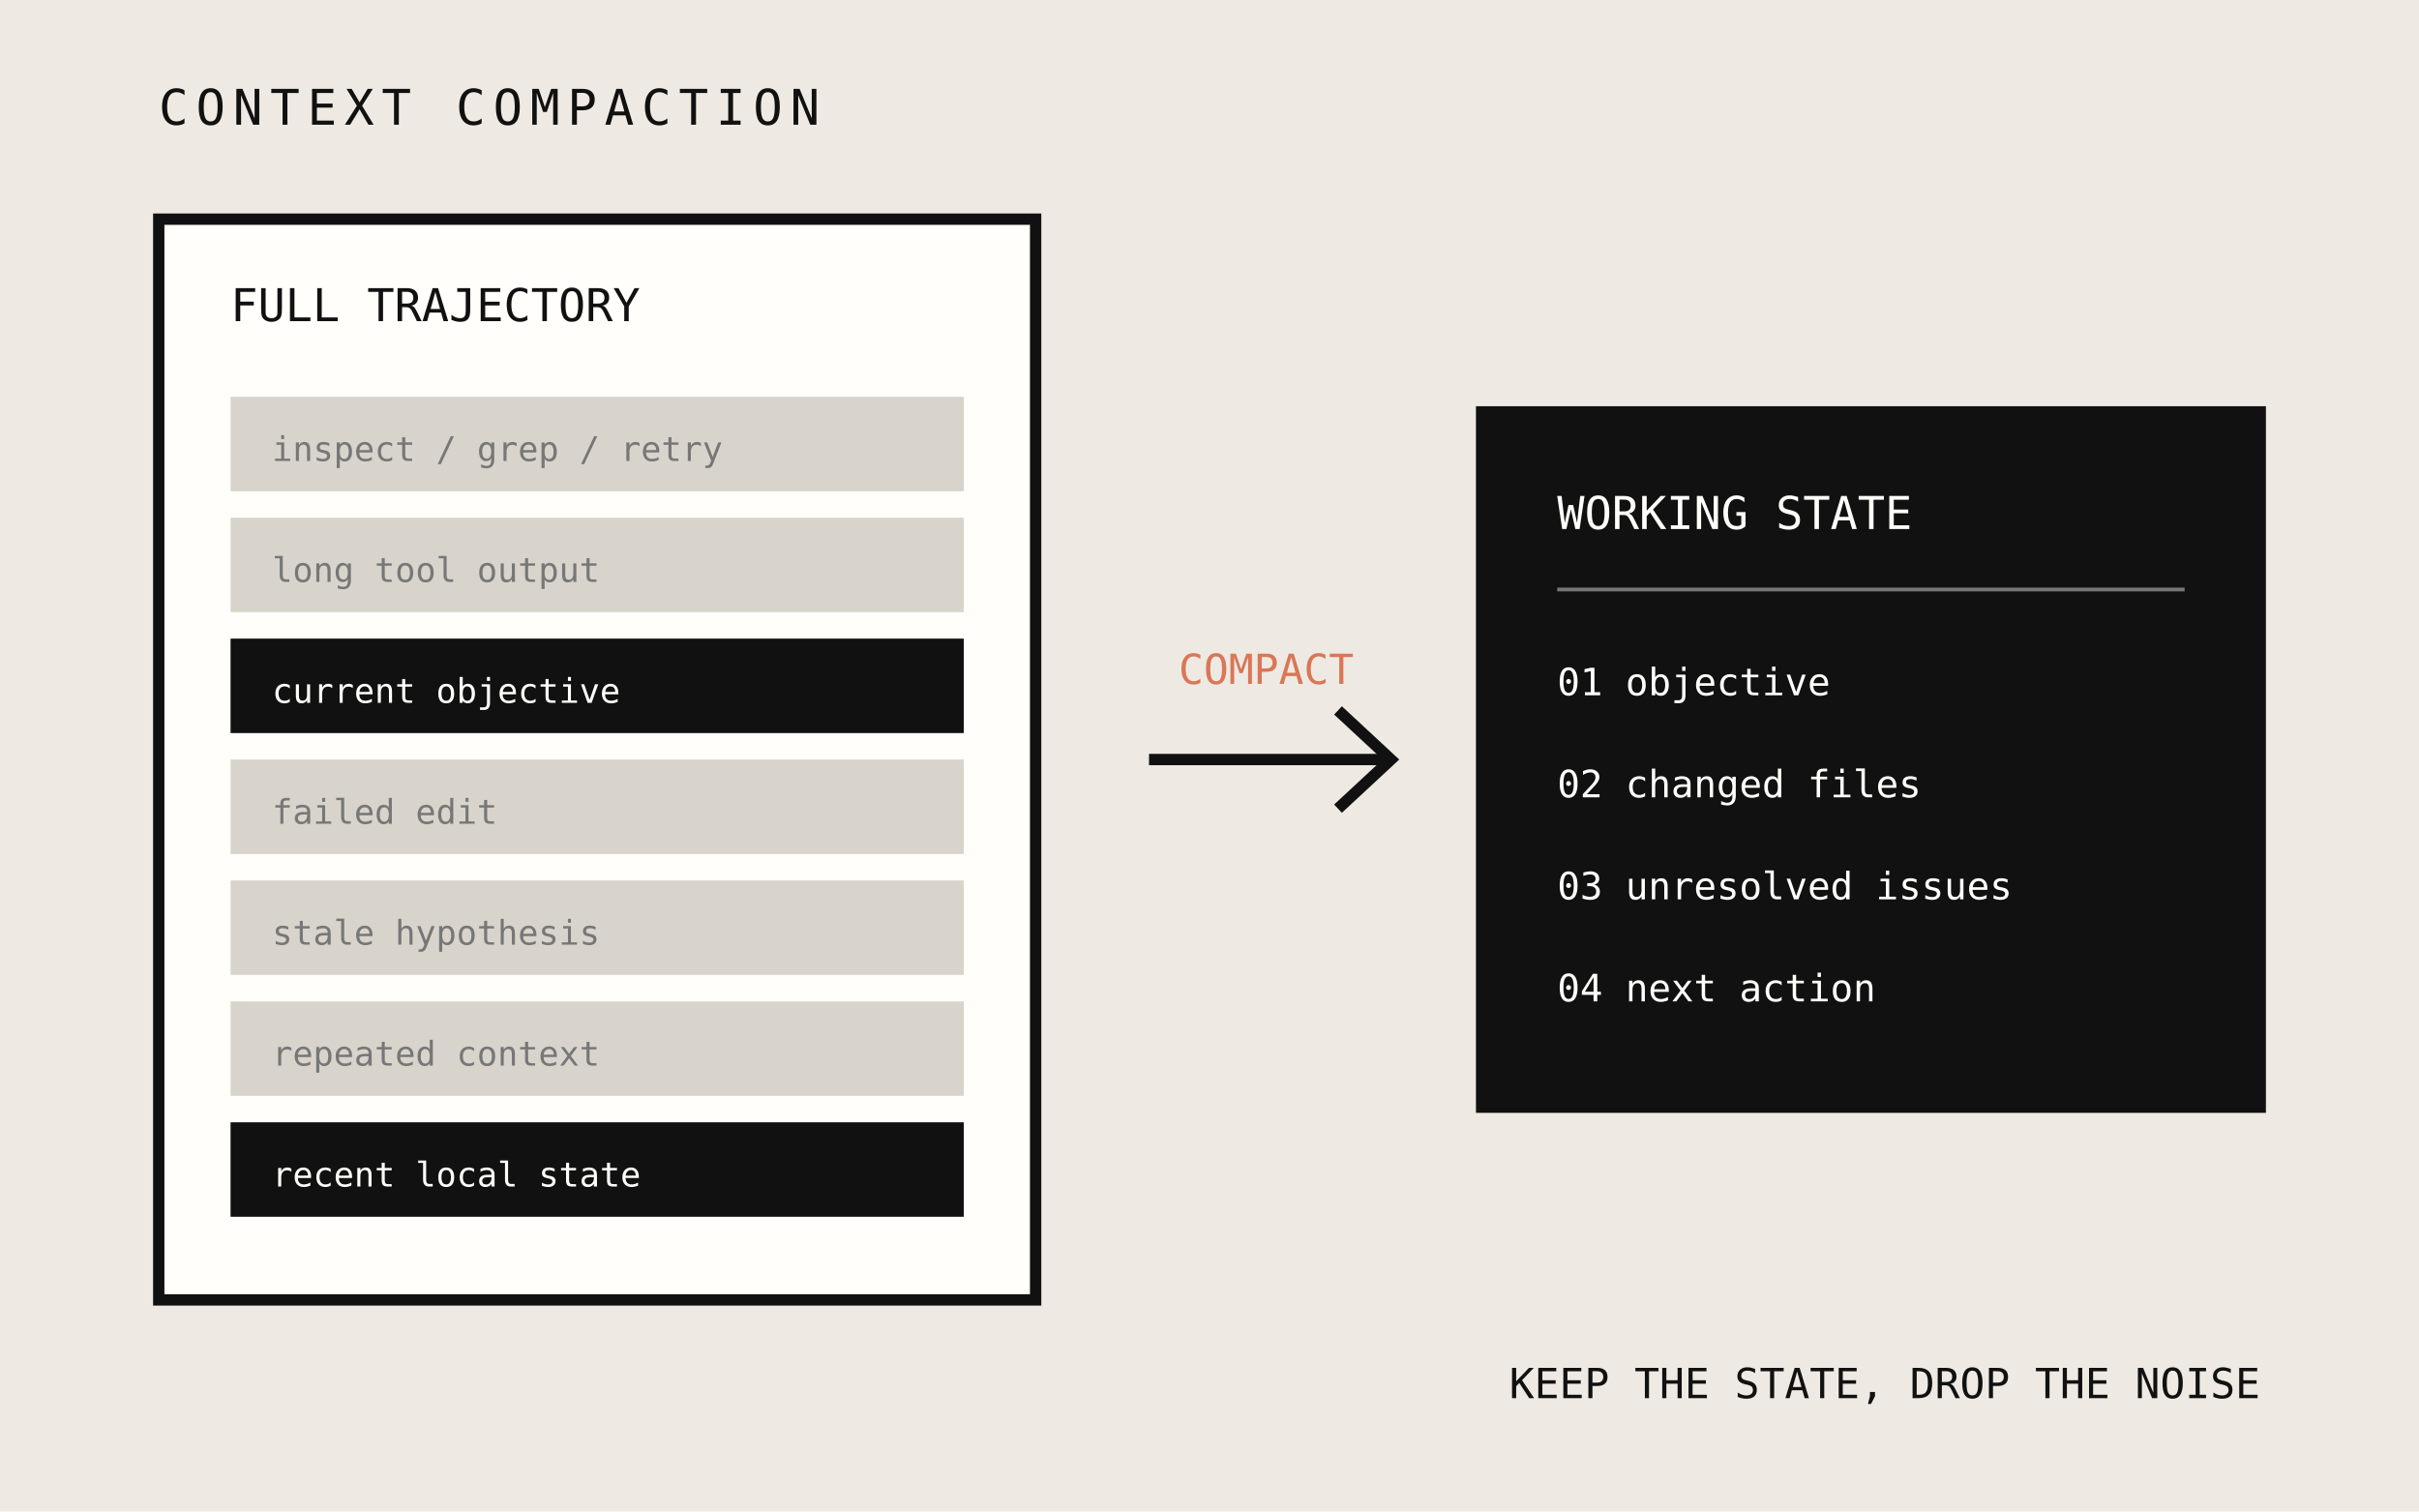
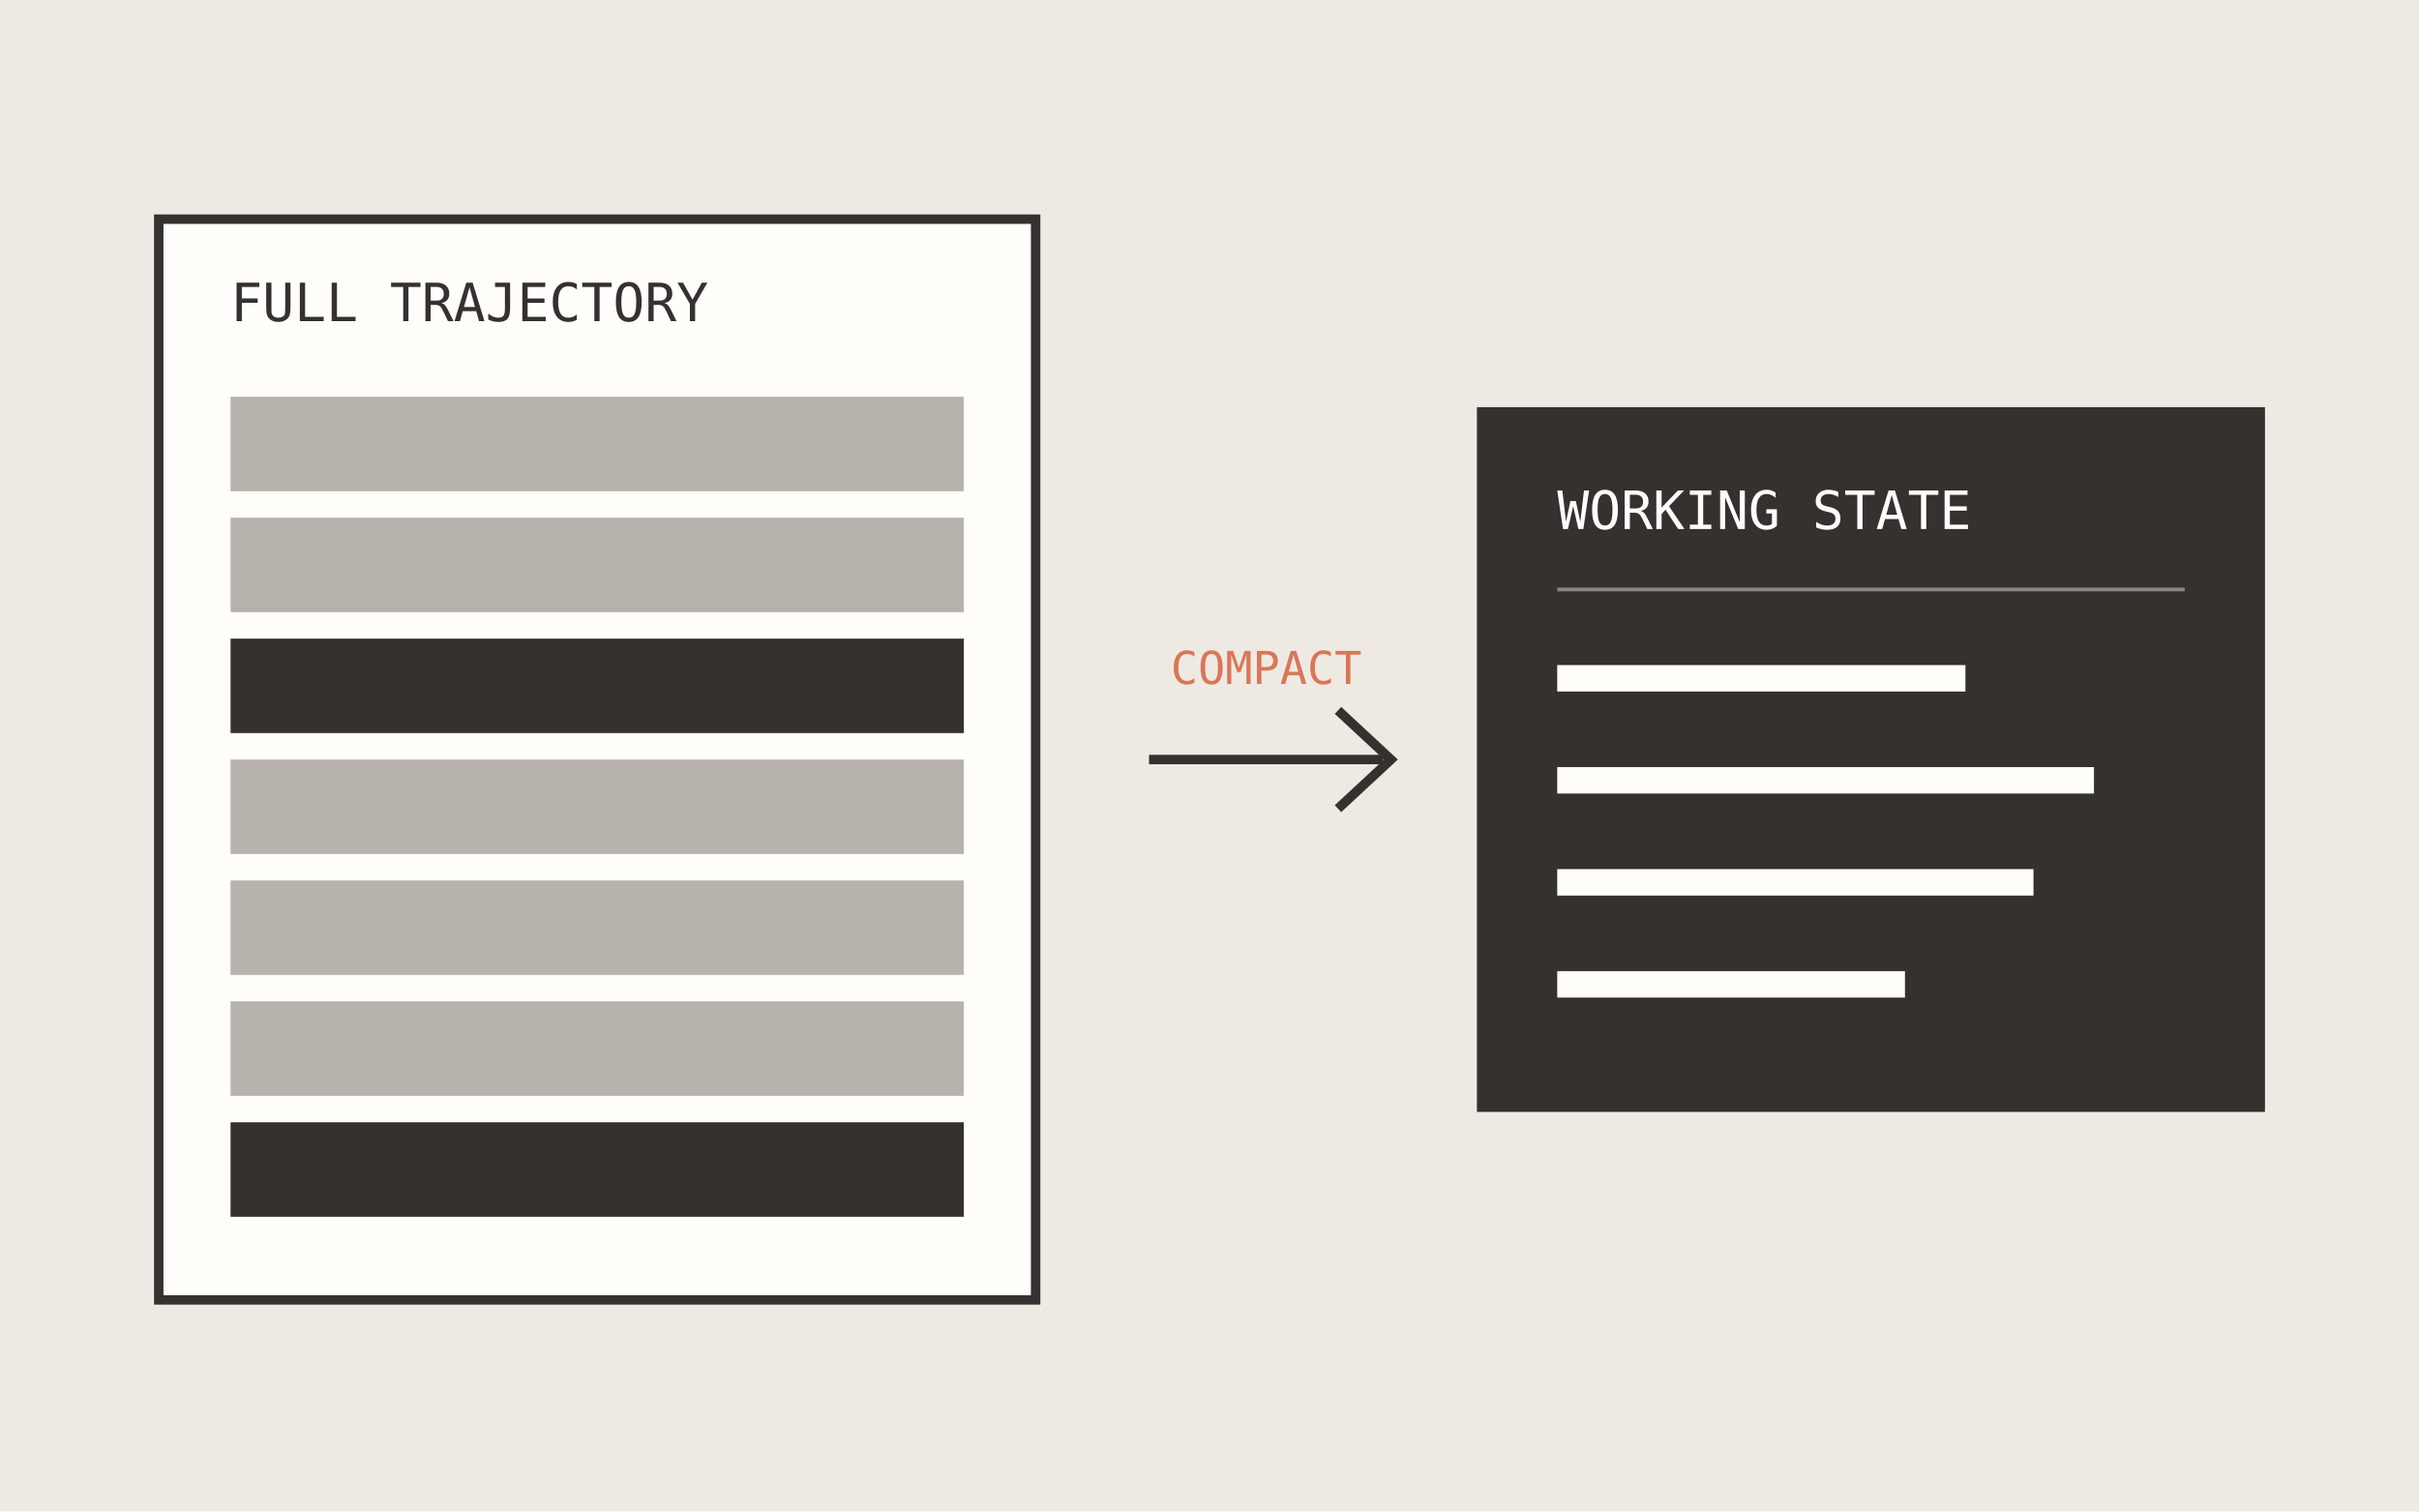
<svg xmlns="http://www.w3.org/2000/svg" viewBox="0 0 640 400" role="img" aria-labelledby="title desc">
  <rect width="640" height="400" fill="#eeeae3" />
-   <text x="42" y="33" fill="#111" font-family="IBM Plex Mono, monospace" font-size="13" letter-spacing="2">CONTEXT COMPACTION</text>
  <g font-family="IBM Plex Mono, monospace">
-     <rect x="42" y="58" width="232" height="286" fill="#fffefa" stroke="#111" stroke-width="3" />
-     <text x="61" y="85" fill="#111" font-size="12">FULL TRAJECTORY</text>
-     <g fill="#d8d4cc">
+     <rect x="42" y="58" width="232" height="286" fill="#fffefa" stroke="#34312f" stroke-width="2.5" />
+     <text x="61" y="85" fill="#34312f" font-size="14">FULL TRAJECTORY</text>
+     <g fill="#b8b2ac">
      <rect x="61" y="105" width="194" height="25" />
      <rect x="61" y="137" width="194" height="25" />
      <rect x="61" y="201" width="194" height="25" />
      <rect x="61" y="233" width="194" height="25" />
      <rect x="61" y="265" width="194" height="25" />
    </g>
-     <g fill="#111">
+     <g fill="#34312f">
      <rect x="61" y="169" width="194" height="25" />
      <rect x="61" y="297" width="194" height="25" />
    </g>
-     <g fill="#777" font-size="9">
-       <text x="72" y="122">inspect / grep / retry</text>
-       <text x="72" y="154">long tool output</text>
-       <text x="72" y="218">failed edit</text>
-       <text x="72" y="250">stale hypothesis</text>
-       <text x="72" y="282">repeated context</text>
-     </g>
-     <g fill="#fffefa" font-size="9">
-       <text x="72" y="186">current objective</text>
-       <text x="72" y="314">recent local state</text>
-     </g>
-     <path d="M304 201h62" stroke="#111" stroke-width="3" />
-     <path d="m354 188 14 13-14 13" fill="none" stroke="#111" stroke-width="3" />
-     <text x="335" y="181" fill="#d97757" font-size="11" text-anchor="middle">COMPACT</text>
-     <rect x="392" y="109" width="206" height="184" fill="#111" stroke="#111" stroke-width="3" />
-     <text x="412" y="140" fill="#fffefa" font-size="12">WORKING STATE</text>
-     <line x1="412" y1="156" x2="578" y2="156" stroke="#777" />
-     <g fill="#fffefa" font-size="10">
-       <text x="412" y="184">01  objective</text>
-       <text x="412" y="211">02  changed files</text>
-       <text x="412" y="238">03  unresolved issues</text>
-       <text x="412" y="265">04  next action</text>
+     <path d="M304 201h62" stroke="#34312f" stroke-width="2.5" />
+     <path d="m354 188 14 13-14 13" fill="none" stroke="#34312f" stroke-width="2.5" />
+     <text x="335" y="181" fill="#d97757" font-size="12" text-anchor="middle">COMPACT</text>
+     <rect x="392" y="109" width="206" height="184" fill="#34312f" stroke="#34312f" stroke-width="2.5" />
+     <text x="412" y="140" fill="#fffefa" font-size="14">WORKING STATE</text>
+     <line x1="412" y1="156" x2="578" y2="156" stroke="#8a8580" />
+     <g fill="#fffefa">
+       <rect x="412" y="176" width="108" height="7" />
+       <rect x="412" y="203" width="142" height="7" />
+       <rect x="412" y="230" width="126" height="7" />
+       <rect x="412" y="257" width="92" height="7" />
    </g>
  </g>
-   <text x="598" y="370" fill="#111" font-family="IBM Plex Mono, monospace" font-size="11" text-anchor="end">KEEP THE STATE, DROP THE NOISE</text>
</svg>
